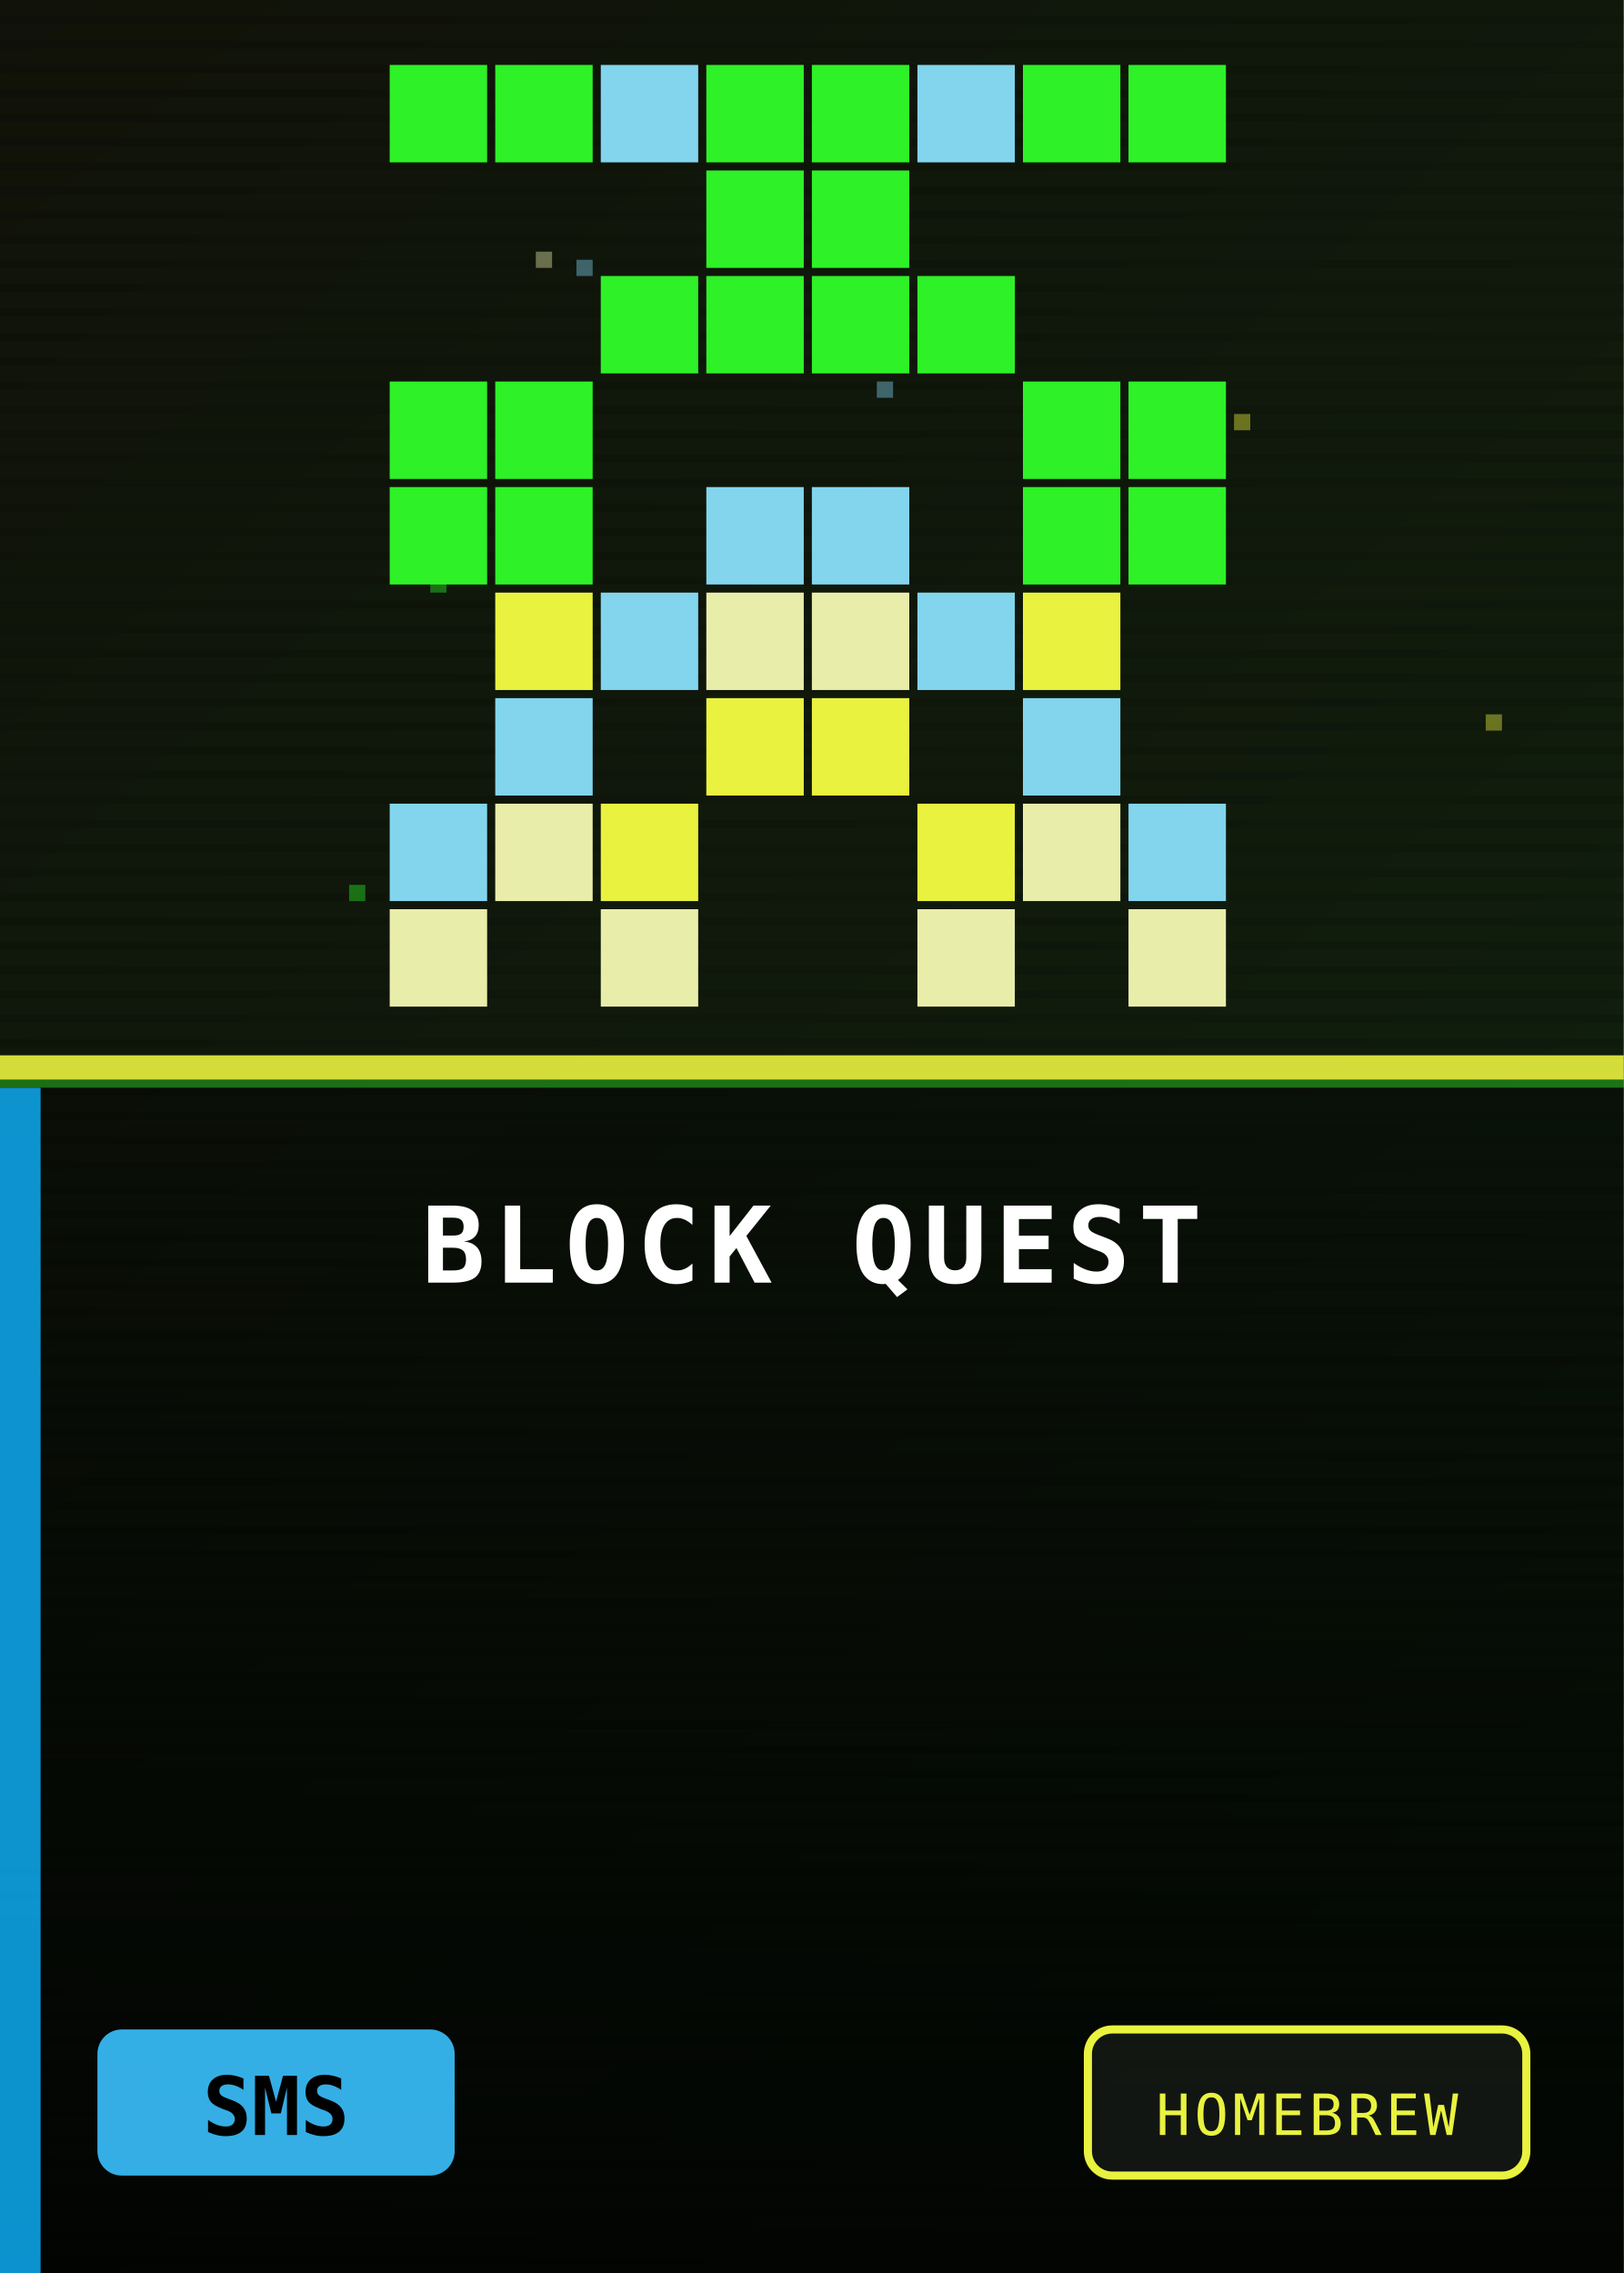
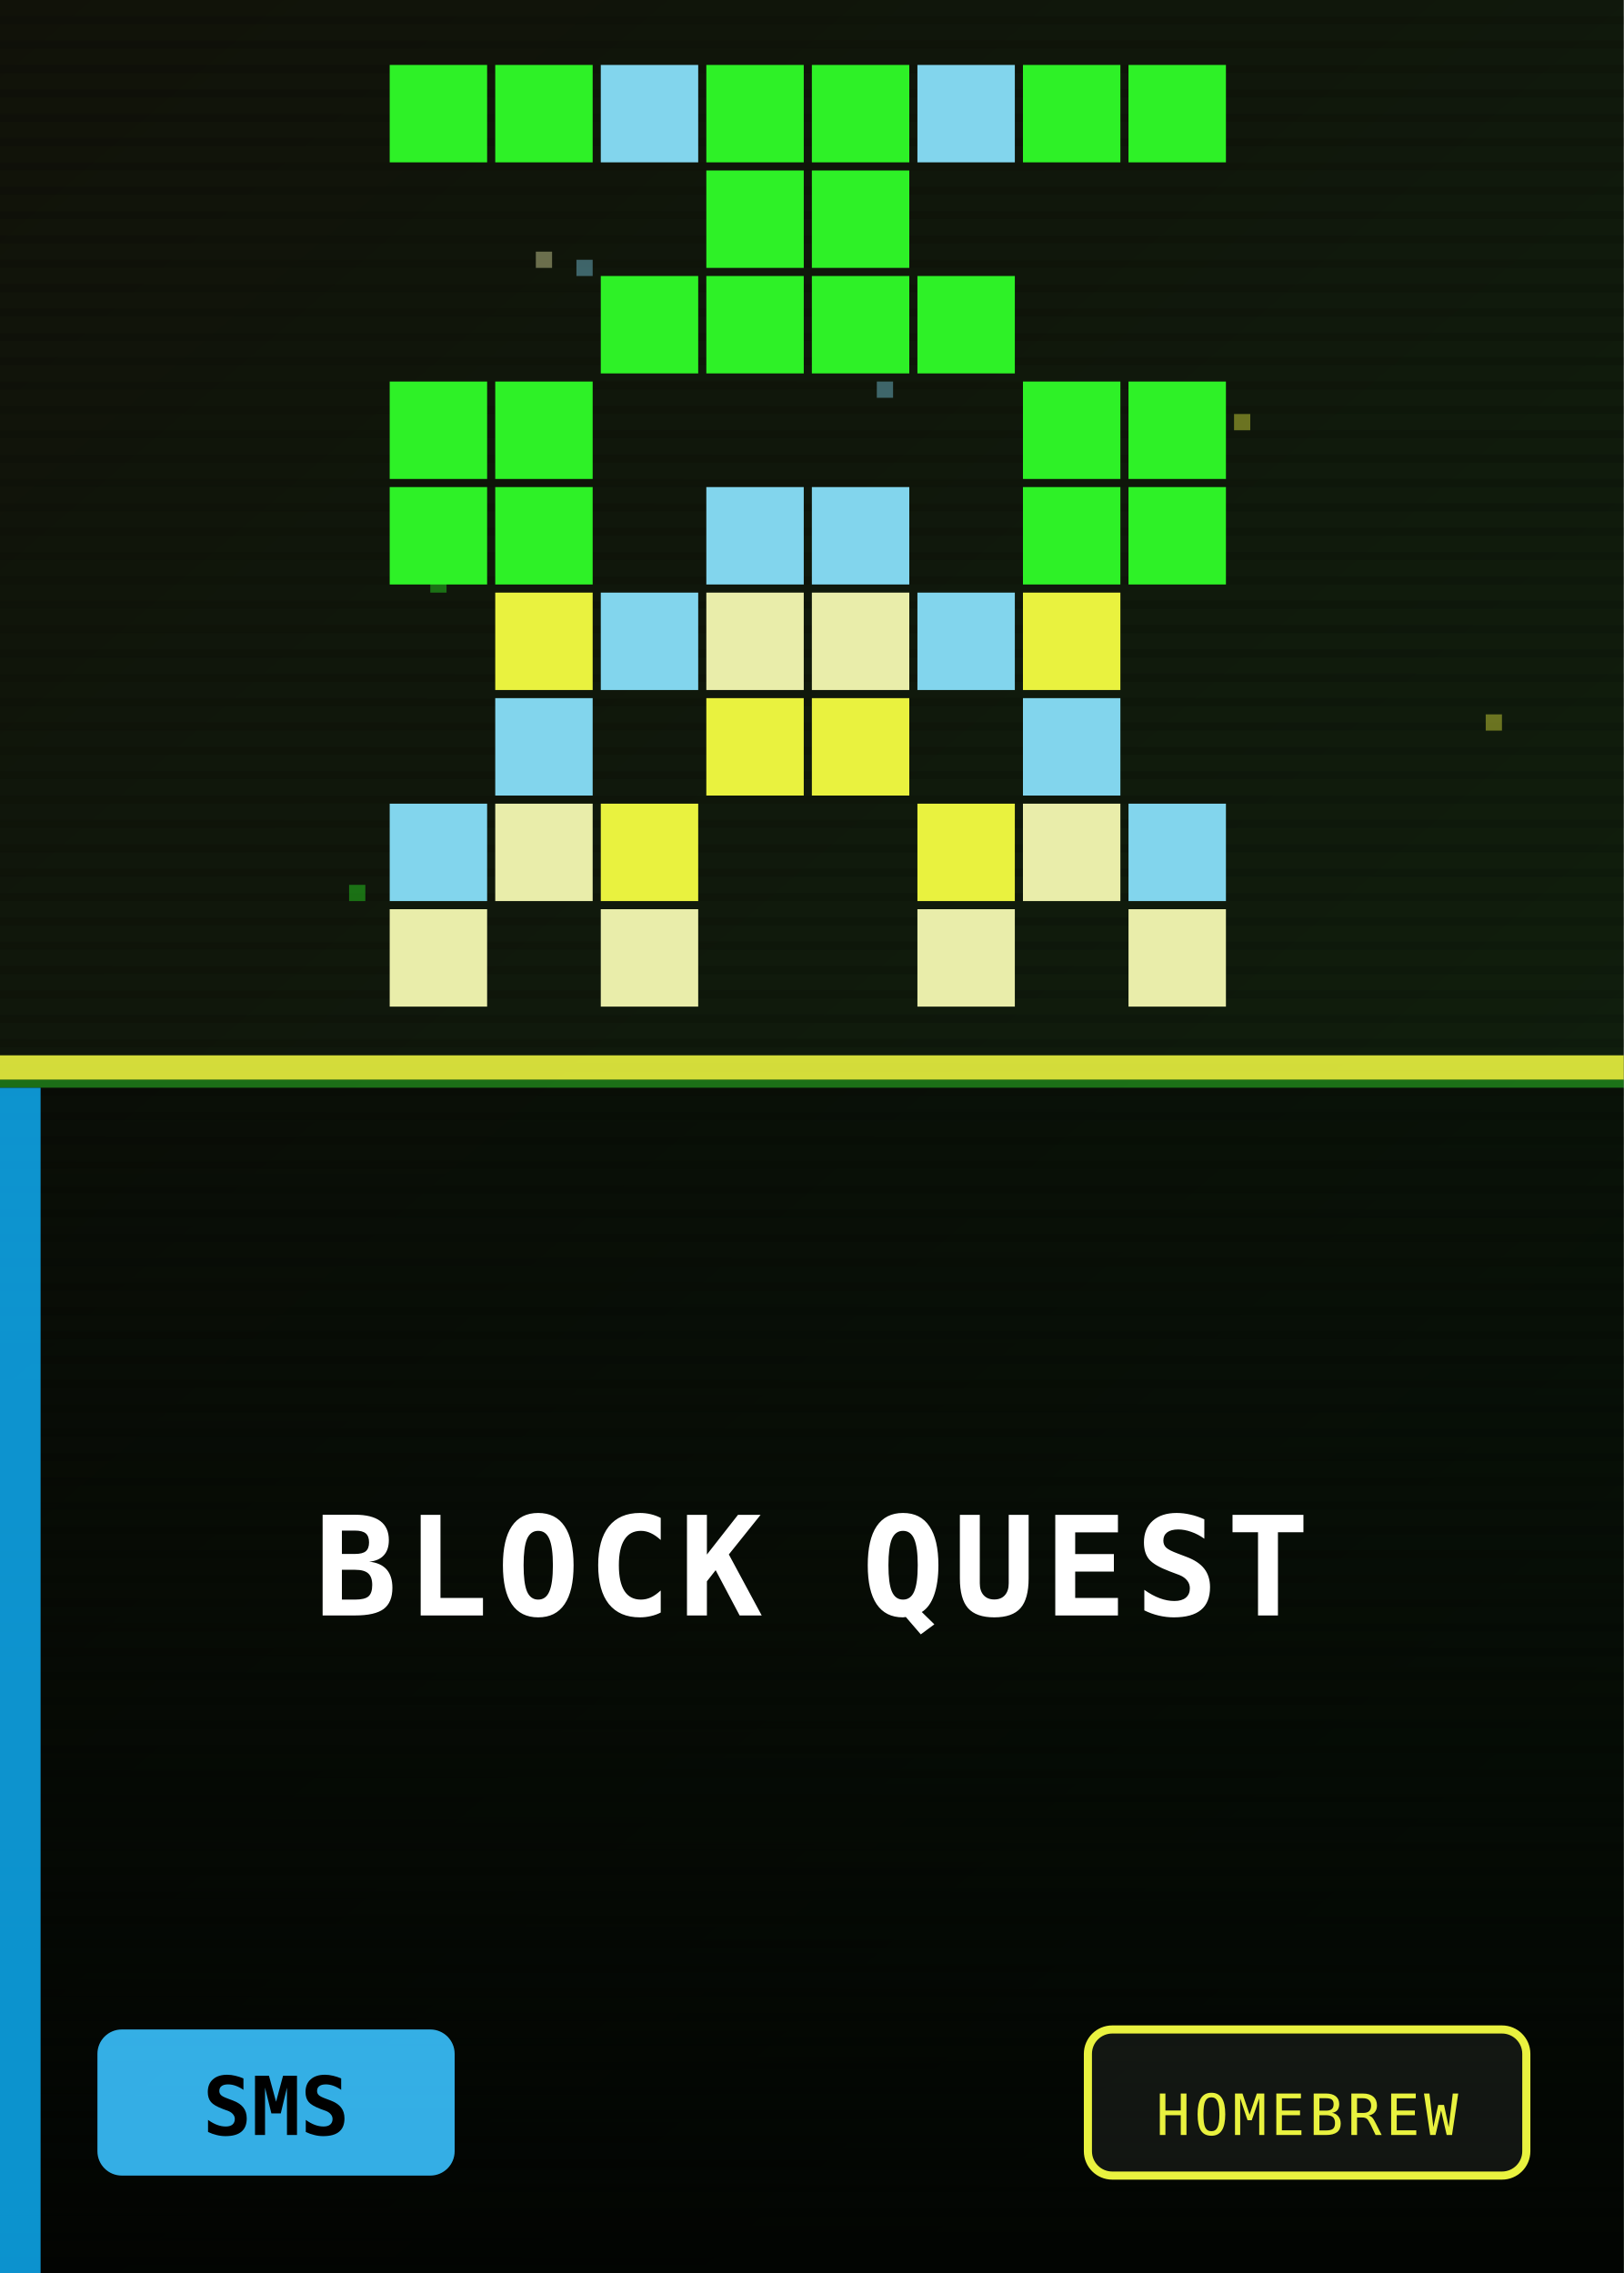
<svg xmlns="http://www.w3.org/2000/svg" viewBox="0 0 200 280" width="200" height="280">
  <defs>
    <linearGradient id="bg916362" x1="0" y1="0" x2="0.6" y2="1">
      <stop offset="0%" stop-color="#16170c" />
      <stop offset="100%" stop-color="#132a12" />
    </linearGradient>
    <linearGradient id="bot916362" x1="0" y1="0" x2="0" y2="1">
      <stop offset="0%" stop-color="rgba(0,0,0,0.52)" />
      <stop offset="100%" stop-color="rgba(0,0,0,0.88)" />
    </linearGradient>
    <pattern id="scan916362" width="1" height="3" patternUnits="userSpaceOnUse">
      <rect y="2" width="200" height="1" fill="rgba(0,0,0,0.12)" />
    </pattern>
  </defs>
  <rect width="200" height="280" fill="url(#bg916362)" />
  <rect width="200" height="280" fill="url(#scan916362)" />
  <rect x="183" y="88" width="2" height="2" fill="#e9f23f" opacity="0.55" />
  <rect x="53" y="71" width="2" height="2" fill="#2ef127" opacity="0.55" />
  <rect x="108" y="47" width="2" height="2" fill="#82d5ed" opacity="0.55" />
  <rect x="66" y="31" width="2" height="2" fill="#e9edaa" opacity="0.55" />
  <rect x="152" y="51" width="2" height="2" fill="#e9f23f" opacity="0.55" />
  <rect x="43" y="109" width="2" height="2" fill="#2ef127" opacity="0.55" />
  <rect x="71" y="32" width="2" height="2" fill="#82d5ed" opacity="0.55" />
  <rect x="0" y="0" width="200" height="134" fill="rgba(0,0,0,0.22)" />
  <rect x="48" y="8" width="12" height="12" fill="#2ef127" />
  <rect x="139" y="8" width="12" height="12" fill="#2ef127" />
  <rect x="61" y="8" width="12" height="12" fill="#2ef127" />
  <rect x="126" y="8" width="12" height="12" fill="#2ef127" />
  <rect x="74" y="8" width="12" height="12" fill="#82d5ed" />
  <rect x="113" y="8" width="12" height="12" fill="#82d5ed" />
  <rect x="87" y="8" width="12" height="12" fill="#2ef127" />
  <rect x="100" y="8" width="12" height="12" fill="#2ef127" />
  <rect x="87" y="21" width="12" height="12" fill="#2ef127" />
  <rect x="100" y="21" width="12" height="12" fill="#2ef127" />
  <rect x="74" y="34" width="12" height="12" fill="#2ef127" />
  <rect x="113" y="34" width="12" height="12" fill="#2ef127" />
  <rect x="87" y="34" width="12" height="12" fill="#2ef127" />
  <rect x="100" y="34" width="12" height="12" fill="#2ef127" />
  <rect x="48" y="47" width="12" height="12" fill="#2ef127" />
  <rect x="139" y="47" width="12" height="12" fill="#2ef127" />
  <rect x="61" y="47" width="12" height="12" fill="#2ef127" />
  <rect x="126" y="47" width="12" height="12" fill="#2ef127" />
  <rect x="48" y="60" width="12" height="12" fill="#2ef127" />
  <rect x="139" y="60" width="12" height="12" fill="#2ef127" />
  <rect x="61" y="60" width="12" height="12" fill="#2ef127" />
  <rect x="126" y="60" width="12" height="12" fill="#2ef127" />
  <rect x="87" y="60" width="12" height="12" fill="#82d5ed" />
  <rect x="100" y="60" width="12" height="12" fill="#82d5ed" />
  <rect x="61" y="73" width="12" height="12" fill="#e9f23f" />
  <rect x="126" y="73" width="12" height="12" fill="#e9f23f" />
  <rect x="74" y="73" width="12" height="12" fill="#82d5ed" />
  <rect x="113" y="73" width="12" height="12" fill="#82d5ed" />
  <rect x="87" y="73" width="12" height="12" fill="#e9edaa" />
  <rect x="100" y="73" width="12" height="12" fill="#e9edaa" />
  <rect x="61" y="86" width="12" height="12" fill="#82d5ed" />
  <rect x="126" y="86" width="12" height="12" fill="#82d5ed" />
  <rect x="87" y="86" width="12" height="12" fill="#e9f23f" />
  <rect x="100" y="86" width="12" height="12" fill="#e9f23f" />
  <rect x="48" y="99" width="12" height="12" fill="#82d5ed" />
  <rect x="139" y="99" width="12" height="12" fill="#82d5ed" />
  <rect x="61" y="99" width="12" height="12" fill="#e9edaa" />
  <rect x="126" y="99" width="12" height="12" fill="#e9edaa" />
  <rect x="74" y="99" width="12" height="12" fill="#e9f23f" />
  <rect x="113" y="99" width="12" height="12" fill="#e9f23f" />
  <rect x="48" y="112" width="12" height="12" fill="#e9edaa" />
  <rect x="139" y="112" width="12" height="12" fill="#e9edaa" />
  <rect x="74" y="112" width="12" height="12" fill="#e9edaa" />
  <rect x="113" y="112" width="12" height="12" fill="#e9edaa" />
  <rect x="0" y="130" width="200" height="3" fill="#e9f23f" opacity="0.9" />
  <rect x="0" y="133" width="200" height="1" fill="#2ef127" opacity="0.4" />
  <rect x="0" y="134" width="200" height="146" fill="url(#bot916362)" />
  <rect x="0" y="134" width="5" height="146" fill="#0ea5e9" opacity="0.88" />
-   <text x="100" y="158" text-anchor="middle" font-family="monospace,sans-serif" font-size="13" font-weight="900" letter-spacing="1" fill="white">BLOCK QUEST</text>
+   <text x="100" y="199" text-anchor="middle" font-family="monospace,sans-serif" font-size="17" font-weight="900" letter-spacing="1" fill="white">BLOCK QUEST</text>
  <rect x="12" y="250" width="44" height="18" rx="3" fill="#38bdf8" opacity="0.92" />
  <text x="34" y="263" text-anchor="middle" font-family="monospace" font-size="10" font-weight="700" fill="#000">SMS</text>
  <rect x="134" y="250" width="54" height="18" rx="3" fill="rgba(255,255,255,0.06)" stroke="#e9f23f" stroke-width="1" />
  <text x="161" y="263" text-anchor="middle" font-family="monospace" font-size="7" fill="#e9f23f" letter-spacing="0.5">HOMEBREW</text>
</svg>
